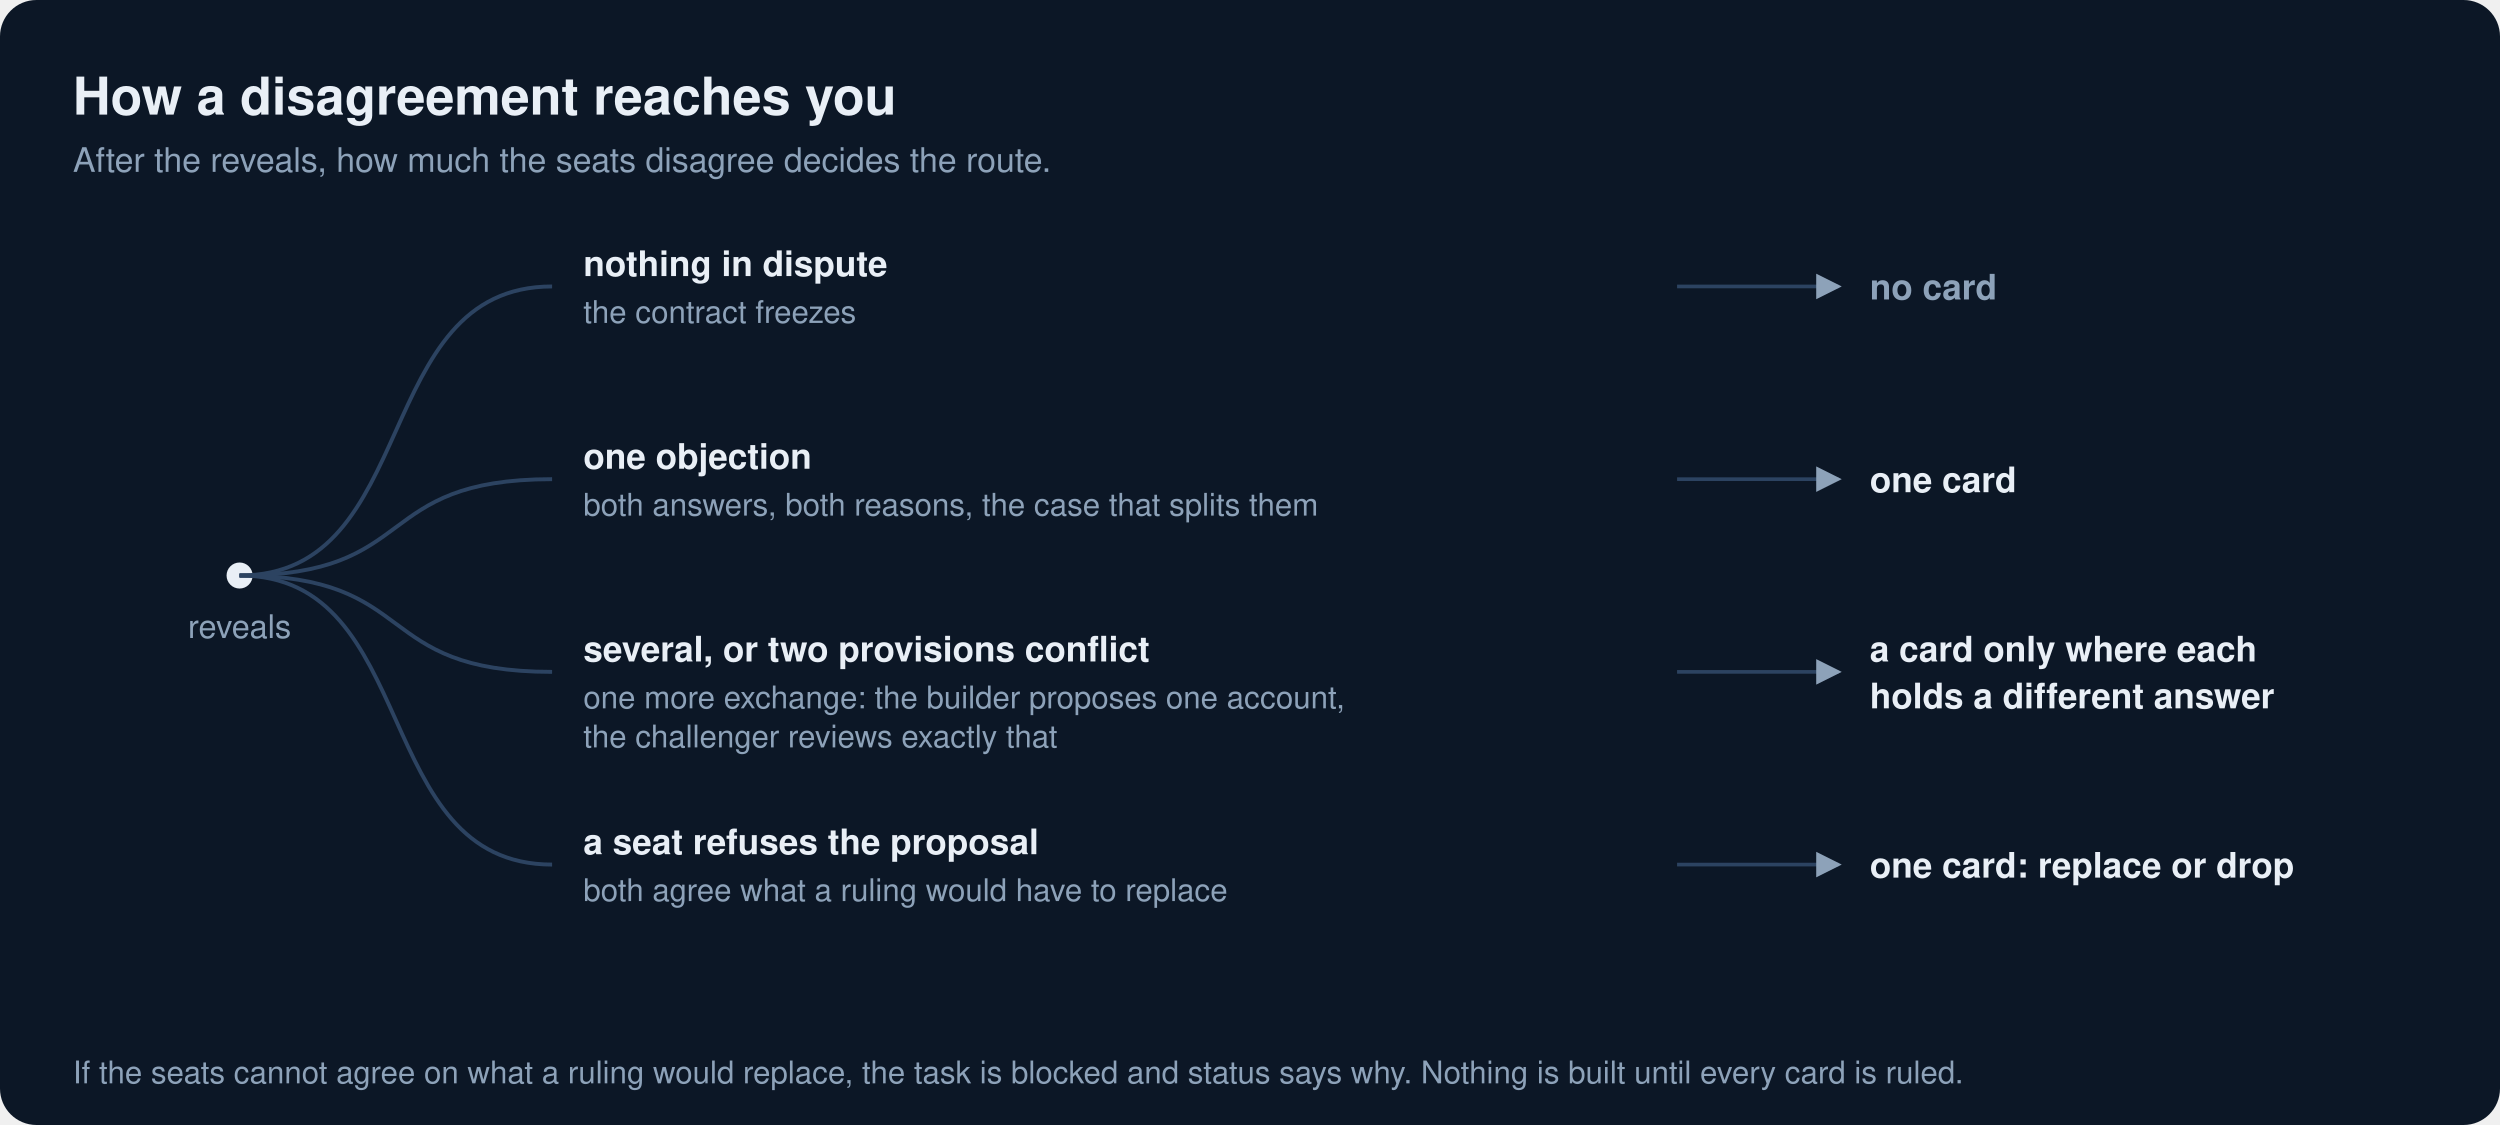
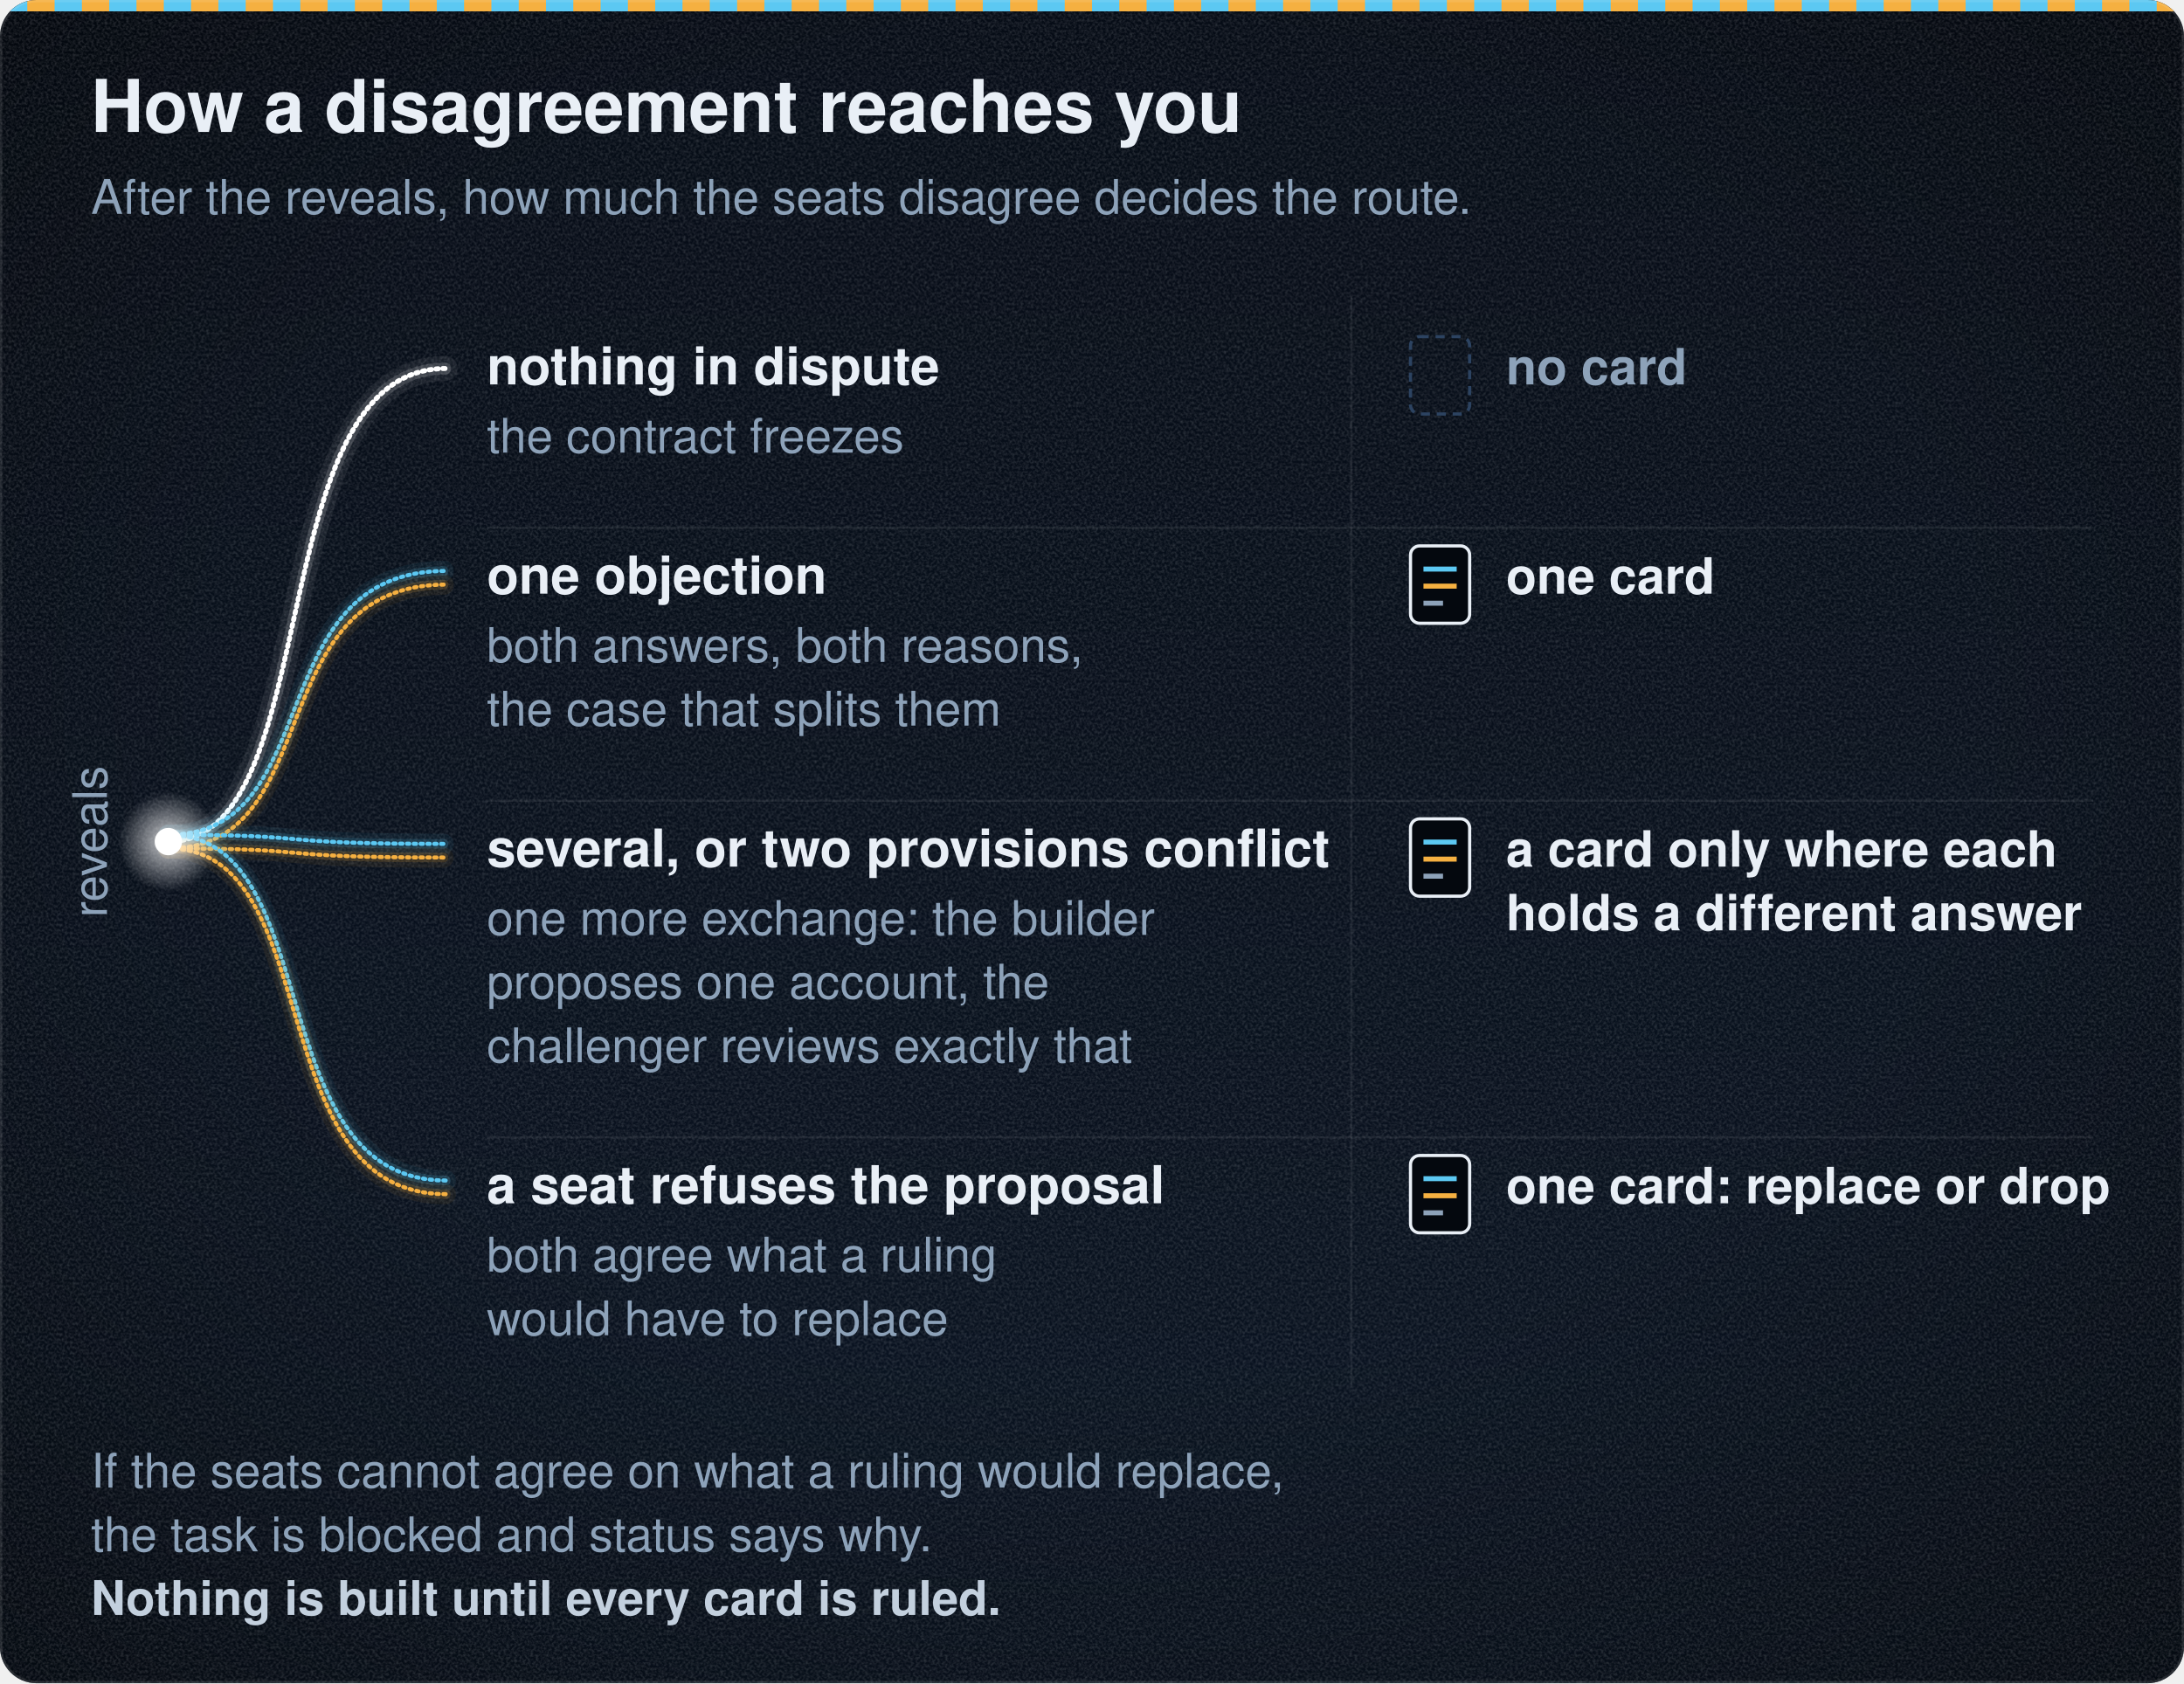
- <svg xmlns="http://www.w3.org/2000/svg" viewBox="0 0 960 432" width="960" height="432" role="img" aria-label="Four routes from the reveals: no dispute, one objection, several objections or a conflict, and a refused proposal.">
+ <svg xmlns="http://www.w3.org/2000/svg" viewBox="0 0 960 740" width="960" height="740" role="img" aria-label="Four routes from the reveals: no dispute, one objection, several objections or a conflict, and a refused proposal.">
  <style>
- .s{font-family:'Segoe UI', 'Helvetica Neue', Helvetica, Arial, sans-serif}.m{font-family:ui-monospace, 'Cascadia Mono', 'SF Mono', Menlo, Consolas, 'Liberation Mono', monospace}
- 
+ .s{font-family:'Segoe UI', system-ui, -apple-system, 'Helvetica Neue', Helvetica, Arial, sans-serif}.m{font-family:'Cascadia Mono', ui-monospace, 'SF Mono', Menlo, Consolas, 'Liberation Mono', monospace}
+ @keyframes draw{from{stroke-dashoffset:1.05}to{stroke-dashoffset:0}}
+ @keyframes fade{from{opacity:0}}
+ .d0 path{stroke-dasharray:1 2;animation:draw 0.8s cubic-bezier(.5,0,.2,1) 0.2s both}
+ .d1 path{stroke-dasharray:1 2;animation:draw 0.8s cubic-bezier(.5,0,.2,1) 0.35s both}
+ .d2 path{stroke-dasharray:1 2;animation:draw 0.8s cubic-bezier(.5,0,.2,1) 0.5s both}
+ .d3 path{stroke-dasharray:1 2;animation:draw 0.8s cubic-bezier(.5,0,.2,1) 0.65s both}
@media (prefers-reduced-motion: reduce){*{animation:none!important}}
</style>
-   <rect width="960" height="432" rx="14" fill="#0c1726" />
  <defs>
-     <marker id="a" viewBox="0 0 8 8" refX="7" refY="4" markerWidth="7" markerHeight="7" orient="auto">
-       <path d="M0 0 8 4 0 8z" fill="#8da2b9" />
+     <clipPath id="clip">
+       <rect width="960" height="740" rx="16" />
+     </clipPath>
+     <linearGradient id="bg" x1="0" y1="0" x2="0" y2="1">
+       <stop offset="0" stop-color="#060c16" />
+       <stop offset="1" stop-color="#0a1422" />
+     </linearGradient>
+     <radialGradient id="vig" cx=".5" cy=".42" r=".8">
+       <stop offset=".5" stop-color="#000" stop-opacity="0" />
+       <stop offset="1" stop-color="#000" stop-opacity=".55" />
+     </radialGradient>
+     <filter id="noise" x="0" y="0" width="1" height="1">
+       <feTurbulence type="fractalNoise" baseFrequency=".85" numOctaves="2" seed="7" stitchTiles="stitch" />
+       <feColorMatrix values="0 0 0 0 1 0 0 0 0 1 0 0 0 0 1 .28 0 0 0 -.1" />
+     </filter>
+     <pattern id="grain" width="180" height="180" patternUnits="userSpaceOnUse">
+       <rect width="180" height="180" filter="url(#noise)" />
+     </pattern>
+     <pattern id="fold" width="24" height="6" patternUnits="userSpaceOnUse">
+       <rect width="12" height="6" fill="#5cc8f2" />
+       <rect x="12" width="12" height="6" fill="#f5b041" />
+     </pattern>
+     <radialGradient id="hw">
+       <stop offset="0" stop-color="#fff" />
+       <stop offset=".22" stop-color="#f5b041" stop-opacity=".9" />
+       <stop offset="1" stop-color="#f5b041" stop-opacity="0" />
+     </radialGradient>
+     <radialGradient id="hc">
+       <stop offset="0" stop-color="#fff" />
+       <stop offset=".22" stop-color="#5cc8f2" stop-opacity=".9" />
+       <stop offset="1" stop-color="#5cc8f2" stop-opacity="0" />
+     </radialGradient>
+     <radialGradient id="hx">
+       <stop offset="0" stop-color="#fff" />
+       <stop offset=".3" stop-color="#fff" stop-opacity=".55" />
+       <stop offset="1" stop-color="#fff" stop-opacity="0" />
+     </radialGradient>
+     <marker id="arr" viewBox="0 0 10 10" refX="8" refY="5" markerWidth="9" markerHeight="9" orient="auto">
+       <path d="M0 1 9 5 0 9z" fill="#8da2b9" />
    </marker>
  </defs>
-   <text x="28" y="44" class="s" font-size="20" fill="#e9eff6" text-anchor="start" font-weight="600">How a disagreement reaches you</text>
-   <text x="28" y="66" class="s" font-size="13" fill="#8da2b9" text-anchor="start" font-weight="400">After the reveals, how much the seats disagree decides the route.</text>
-   <circle cx="92" cy="221.0" r="5" fill="#e9eff6" />
-   <text x="92" y="245.0" class="s" font-size="12.5" fill="#8da2b9" text-anchor="middle" font-weight="400">reveals</text>
-   <path d="M92 221.0 C162 221.0 142 110 212 110" fill="none" stroke="#2c4361" stroke-width="1.5" />
-   <text x="224" y="106" class="s" font-size="13.5" fill="#e9eff6" text-anchor="start" font-weight="600">nothing in dispute</text>
-   <text x="224" y="124" class="s" font-size="12" fill="#8da2b9" text-anchor="start" font-weight="400">the contract freezes</text>
-   <line x1="644" y1="110" x2="706" y2="110" stroke="#2c4361" stroke-width="1.4" marker-end="url(#a)" />
-   <text x="718" y="115" class="s" font-size="13.5" fill="#8da2b9" text-anchor="start" font-weight="600">no card</text>
-   <path d="M92 221.0 C162 221.0 142 184 212 184" fill="none" stroke="#2c4361" stroke-width="1.5" />
-   <text x="224" y="180" class="s" font-size="13.5" fill="#e9eff6" text-anchor="start" font-weight="600">one objection</text>
-   <text x="224" y="198" class="s" font-size="12" fill="#8da2b9" text-anchor="start" font-weight="400">both answers, both reasons, the case that splits them</text>
-   <line x1="644" y1="184" x2="706" y2="184" stroke="#2c4361" stroke-width="1.4" marker-end="url(#a)" />
-   <text x="718" y="189" class="s" font-size="13.5" fill="#e9eff6" text-anchor="start" font-weight="600">one card</text>
-   <path d="M92 221.0 C162 221.0 142 258 212 258" fill="none" stroke="#2c4361" stroke-width="1.5" />
-   <text x="224" y="254" class="s" font-size="13.5" fill="#e9eff6" text-anchor="start" font-weight="600">several, or two provisions conflict</text>
-   <text x="224" y="272" class="s" font-size="12" fill="#8da2b9" text-anchor="start" font-weight="400">one more exchange: the builder proposes one account,</text>
-   <line x1="644" y1="258" x2="706" y2="258" stroke="#2c4361" stroke-width="1.4" marker-end="url(#a)" />
-   <text x="718" y="254" class="s" font-size="13.5" fill="#e9eff6" text-anchor="start" font-weight="600">a card only where each</text>
-   <text x="224" y="287" class="s" font-size="12" fill="#8da2b9" text-anchor="start" font-weight="400">the challenger reviews exactly that</text>
-   <text x="718" y="272" class="s" font-size="13.5" fill="#e9eff6" text-anchor="start" font-weight="600">holds a different answer</text>
-   <path d="M92 221.0 C162 221.0 142 332 212 332" fill="none" stroke="#2c4361" stroke-width="1.5" />
-   <text x="224" y="328" class="s" font-size="13.5" fill="#e9eff6" text-anchor="start" font-weight="600">a seat refuses the proposal</text>
-   <text x="224" y="346" class="s" font-size="12" fill="#8da2b9" text-anchor="start" font-weight="400">both agree what a ruling would have to replace</text>
-   <line x1="644" y1="332" x2="706" y2="332" stroke="#2c4361" stroke-width="1.4" marker-end="url(#a)" />
-   <text x="718" y="337" class="s" font-size="13.5" fill="#e9eff6" text-anchor="start" font-weight="600">one card: replace or drop</text>
-   <text x="28" y="416" class="s" font-size="12" fill="#8da2b9" text-anchor="start" font-weight="400">If the seats cannot agree on what a ruling would replace, the task is blocked and status says why. Nothing is built until every card is ruled.</text>
+   <g clip-path="url(#clip)">
+     <rect width="960" height="740" fill="url(#bg)" />
+     <rect width="960" height="740" fill="url(#vig)" />
+     <rect width="960" height="740" fill="url(#grain)" />
+     <text x="40" y="58" class="s" font-size="32" fill="#e9eff6" font-weight="600">How a disagreement reaches you</text>
+     <text x="40" y="94" class="s" font-size="21" fill="#8da2b9">After the reveals, how much the seats disagree decides the route.</text>
+     <path d="M594 130V610" stroke="#fff" stroke-opacity=".07" stroke-width="1" />
+     <g class="d0" fill="none" stroke="#ffffff" stroke-linecap="round">
+       <path d="M74 370C144 370 114 162 196 162" pathLength="1" stroke-width="11" stroke-opacity=".07" />
+       <path d="M74 370C144 370 114 162 196 162" pathLength="1" stroke-width="5.3" stroke-opacity=".16" />
+       <path d="M74 370C144 370 114 162 196 162" pathLength="1" stroke-width="2.2" />
+     </g>
+     <text x="214" y="169" class="s" font-size="23" fill="#e9eff6" font-weight="600">nothing in dispute</text>
+     <text x="214" y="199" class="s" font-size="21" fill="#8da2b9">the contract freezes</text>
+     <rect x="620" y="148" width="26" height="34" rx="4" fill="none" stroke="#2c4361" stroke-width="1.4" stroke-dasharray="4 3" />
+     <text x="662" y="169" class="s" font-size="22" fill="#8da2b9" font-weight="600">no card</text>
+     <g transform="translate(0 -3)">
+       <g class="d1" fill="none" stroke="#5cc8f2" stroke-linecap="round">
+         <path d="M74 370C144 370 114 254 196 254" pathLength="1" stroke-width="9" stroke-opacity=".07" />
+         <path d="M74 370C144 370 114 254 196 254" pathLength="1" stroke-width="4.3" stroke-opacity=".16" />
+         <path d="M74 370C144 370 114 254 196 254" pathLength="1" stroke-width="1.8" />
+       </g>
+     </g>
+     <g transform="translate(0 3)">
+       <g class="d1" fill="none" stroke="#f5b041" stroke-linecap="round">
+         <path d="M74 370C144 370 114 254 196 254" pathLength="1" stroke-width="9" stroke-opacity=".07" />
+         <path d="M74 370C144 370 114 254 196 254" pathLength="1" stroke-width="4.3" stroke-opacity=".16" />
+         <path d="M74 370C144 370 114 254 196 254" pathLength="1" stroke-width="1.8" />
+       </g>
+     </g>
+     <text x="214" y="261" class="s" font-size="23" fill="#e9eff6" font-weight="600">one objection</text>
+     <text x="214" y="291" class="s" font-size="21" fill="#8da2b9">both answers, both reasons,</text>
+     <text x="214" y="319" class="s" font-size="21" fill="#8da2b9">the case that splits them</text>
+     <rect x="620" y="240" width="26" height="34" rx="4" fill="#04080e" stroke="#e9eff6" stroke-width="1.4" />
+     <path d="M625.7 250.2H640.3" stroke="#5cc8f2" stroke-width="2.2" />
+     <path d="M625.7 257.7H640.3" stroke="#f5b041" stroke-width="2.2" />
+     <path d="M625.7 265.2H634.3" stroke="#8da2b9" stroke-width="2.2" />
+     <text x="662" y="261" class="s" font-size="22" fill="#e9eff6" font-weight="600">one card</text>
+     <path d="M214 232H920" stroke="#fff" stroke-opacity=".07" />
+     <g transform="translate(0 -3)">
+       <g class="d2" fill="none" stroke="#5cc8f2" stroke-linecap="round">
+         <path d="M74 370C144 370 114 374 196 374" pathLength="1" stroke-width="9" stroke-opacity=".07" />
+         <path d="M74 370C144 370 114 374 196 374" pathLength="1" stroke-width="4.3" stroke-opacity=".16" />
+         <path d="M74 370C144 370 114 374 196 374" pathLength="1" stroke-width="1.8" />
+       </g>
+     </g>
+     <g transform="translate(0 3)">
+       <g class="d2" fill="none" stroke="#f5b041" stroke-linecap="round">
+         <path d="M74 370C144 370 114 374 196 374" pathLength="1" stroke-width="9" stroke-opacity=".07" />
+         <path d="M74 370C144 370 114 374 196 374" pathLength="1" stroke-width="4.3" stroke-opacity=".16" />
+         <path d="M74 370C144 370 114 374 196 374" pathLength="1" stroke-width="1.8" />
+       </g>
+     </g>
+     <text x="214" y="381" class="s" font-size="23" fill="#e9eff6" font-weight="600">several, or two provisions conflict</text>
+     <text x="214" y="411" class="s" font-size="21" fill="#8da2b9">one more exchange: the builder</text>
+     <text x="214" y="439" class="s" font-size="21" fill="#8da2b9">proposes one account, the</text>
+     <text x="214" y="467" class="s" font-size="21" fill="#8da2b9">challenger reviews exactly that</text>
+     <rect x="620" y="360" width="26" height="34" rx="4" fill="#04080e" stroke="#e9eff6" stroke-width="1.4" />
+     <path d="M625.7 370.2H640.3" stroke="#5cc8f2" stroke-width="2.2" />
+     <path d="M625.7 377.7H640.3" stroke="#f5b041" stroke-width="2.2" />
+     <path d="M625.7 385.2H634.3" stroke="#8da2b9" stroke-width="2.2" />
+     <text x="662" y="381" class="s" font-size="22" fill="#e9eff6" font-weight="600">a card only where each</text>
+     <text x="662" y="409" class="s" font-size="22" fill="#e9eff6" font-weight="600">holds a different answer</text>
+     <path d="M214 352H920" stroke="#fff" stroke-opacity=".07" />
+     <g transform="translate(0 -3)">
+       <g class="d3" fill="none" stroke="#5cc8f2" stroke-linecap="round">
+         <path d="M74 370C144 370 114 522 196 522" pathLength="1" stroke-width="9" stroke-opacity=".07" />
+         <path d="M74 370C144 370 114 522 196 522" pathLength="1" stroke-width="4.3" stroke-opacity=".16" />
+         <path d="M74 370C144 370 114 522 196 522" pathLength="1" stroke-width="1.8" />
+       </g>
+     </g>
+     <g transform="translate(0 3)">
+       <g class="d3" fill="none" stroke="#f5b041" stroke-linecap="round">
+         <path d="M74 370C144 370 114 522 196 522" pathLength="1" stroke-width="9" stroke-opacity=".07" />
+         <path d="M74 370C144 370 114 522 196 522" pathLength="1" stroke-width="4.3" stroke-opacity=".16" />
+         <path d="M74 370C144 370 114 522 196 522" pathLength="1" stroke-width="1.8" />
+       </g>
+     </g>
+     <text x="214" y="529" class="s" font-size="23" fill="#e9eff6" font-weight="600">a seat refuses the proposal</text>
+     <text x="214" y="559" class="s" font-size="21" fill="#8da2b9">both agree what a ruling</text>
+     <text x="214" y="587" class="s" font-size="21" fill="#8da2b9">would have to replace</text>
+     <rect x="620" y="508" width="26" height="34" rx="4" fill="#04080e" stroke="#e9eff6" stroke-width="1.4" />
+     <path d="M625.7 518.2H640.3" stroke="#5cc8f2" stroke-width="2.2" />
+     <path d="M625.7 525.7H640.3" stroke="#f5b041" stroke-width="2.2" />
+     <path d="M625.7 533.2H634.3" stroke="#8da2b9" stroke-width="2.2" />
+     <text x="662" y="529" class="s" font-size="22" fill="#e9eff6" font-weight="600">one card: replace or drop</text>
+     <path d="M214 500H920" stroke="#fff" stroke-opacity=".07" />
+     <circle cx="74" cy="370" r="22" fill="url(#hx)" />
+     <circle cx="74" cy="370" r="6" fill="#fff" />
+     <text x="40" y="377" class="s" font-size="21" fill="#8da2b9" text-anchor="middle" transform="rotate(-90 40 370)">reveals</text>
+     <text x="40" y="654" class="s" font-size="21" fill="#8da2b9">If the seats cannot agree on what a ruling would replace,</text>
+     <text x="40" y="682" class="s" font-size="21" fill="#8da2b9">the task is blocked and status says why.</text>
+     <text x="40" y="710" class="s" font-size="21" fill="#c3d0de" font-weight="600">Nothing is built until every card is ruled.</text>
+     <rect width="960" height="5" fill="url(#fold)" />
+   </g>
+   <rect x=".5" y=".5" width="959" height="739" rx="15.5" fill="none" stroke="#fff" stroke-opacity=".1" />
</svg>
